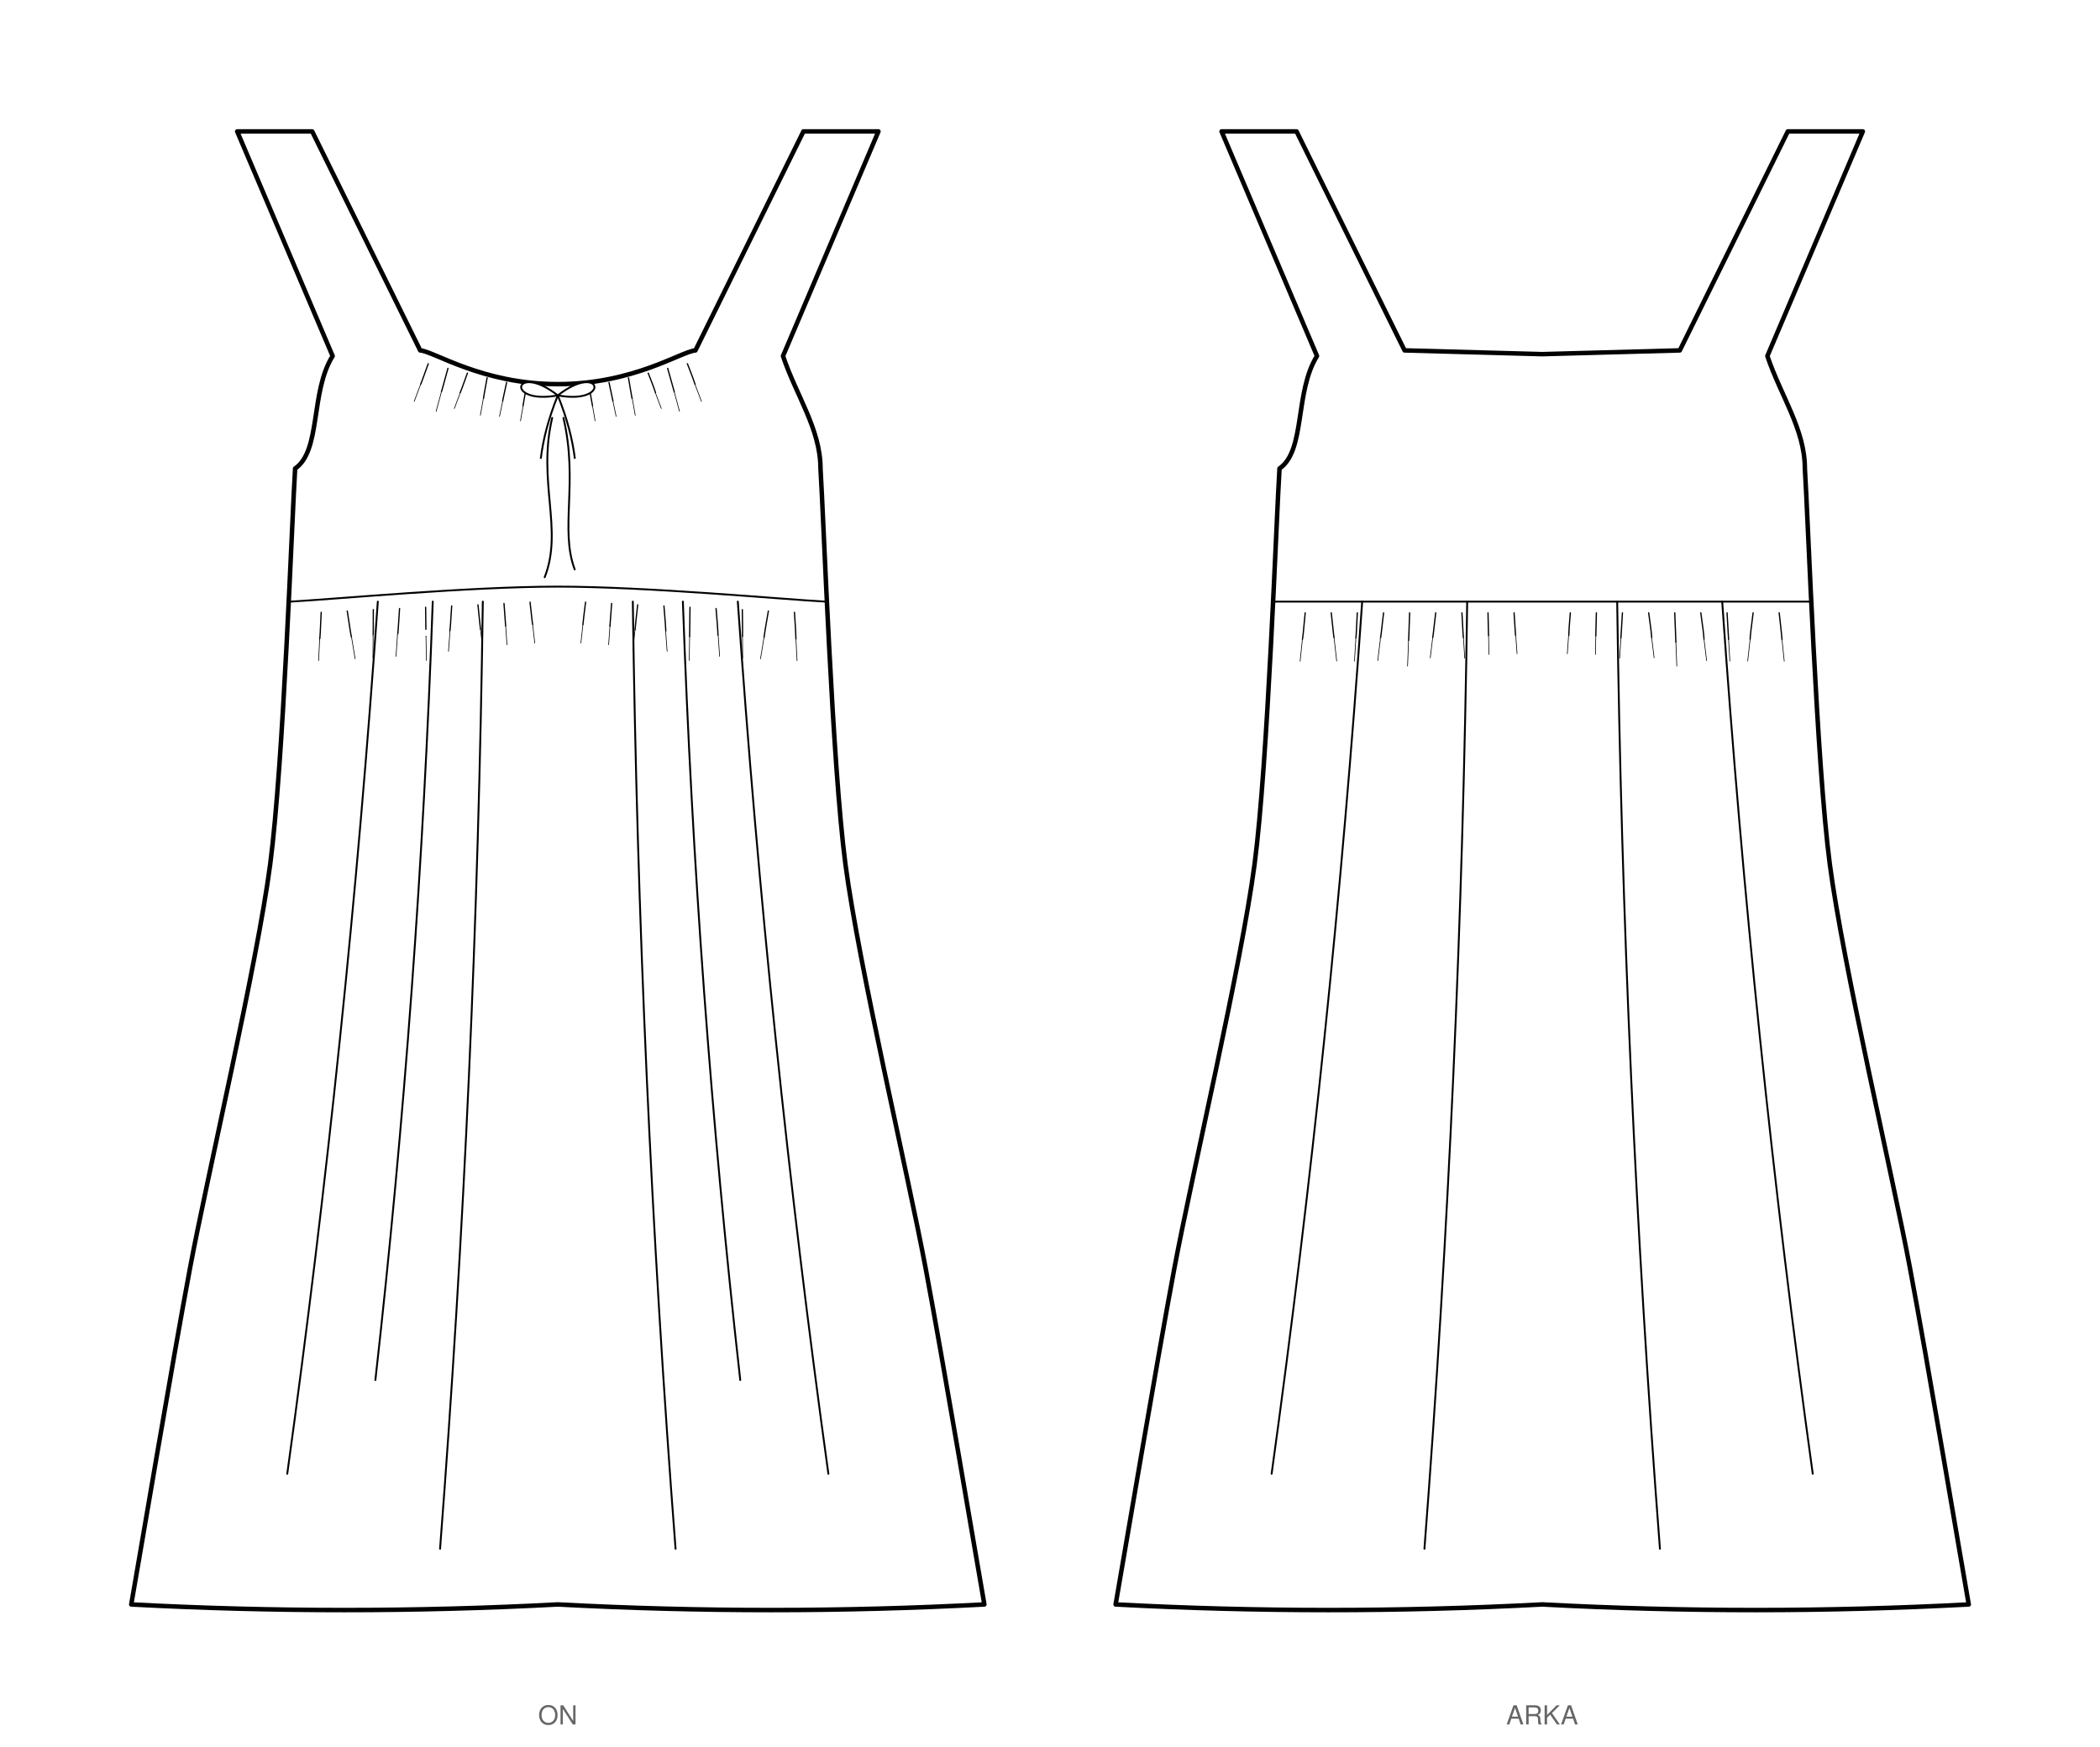
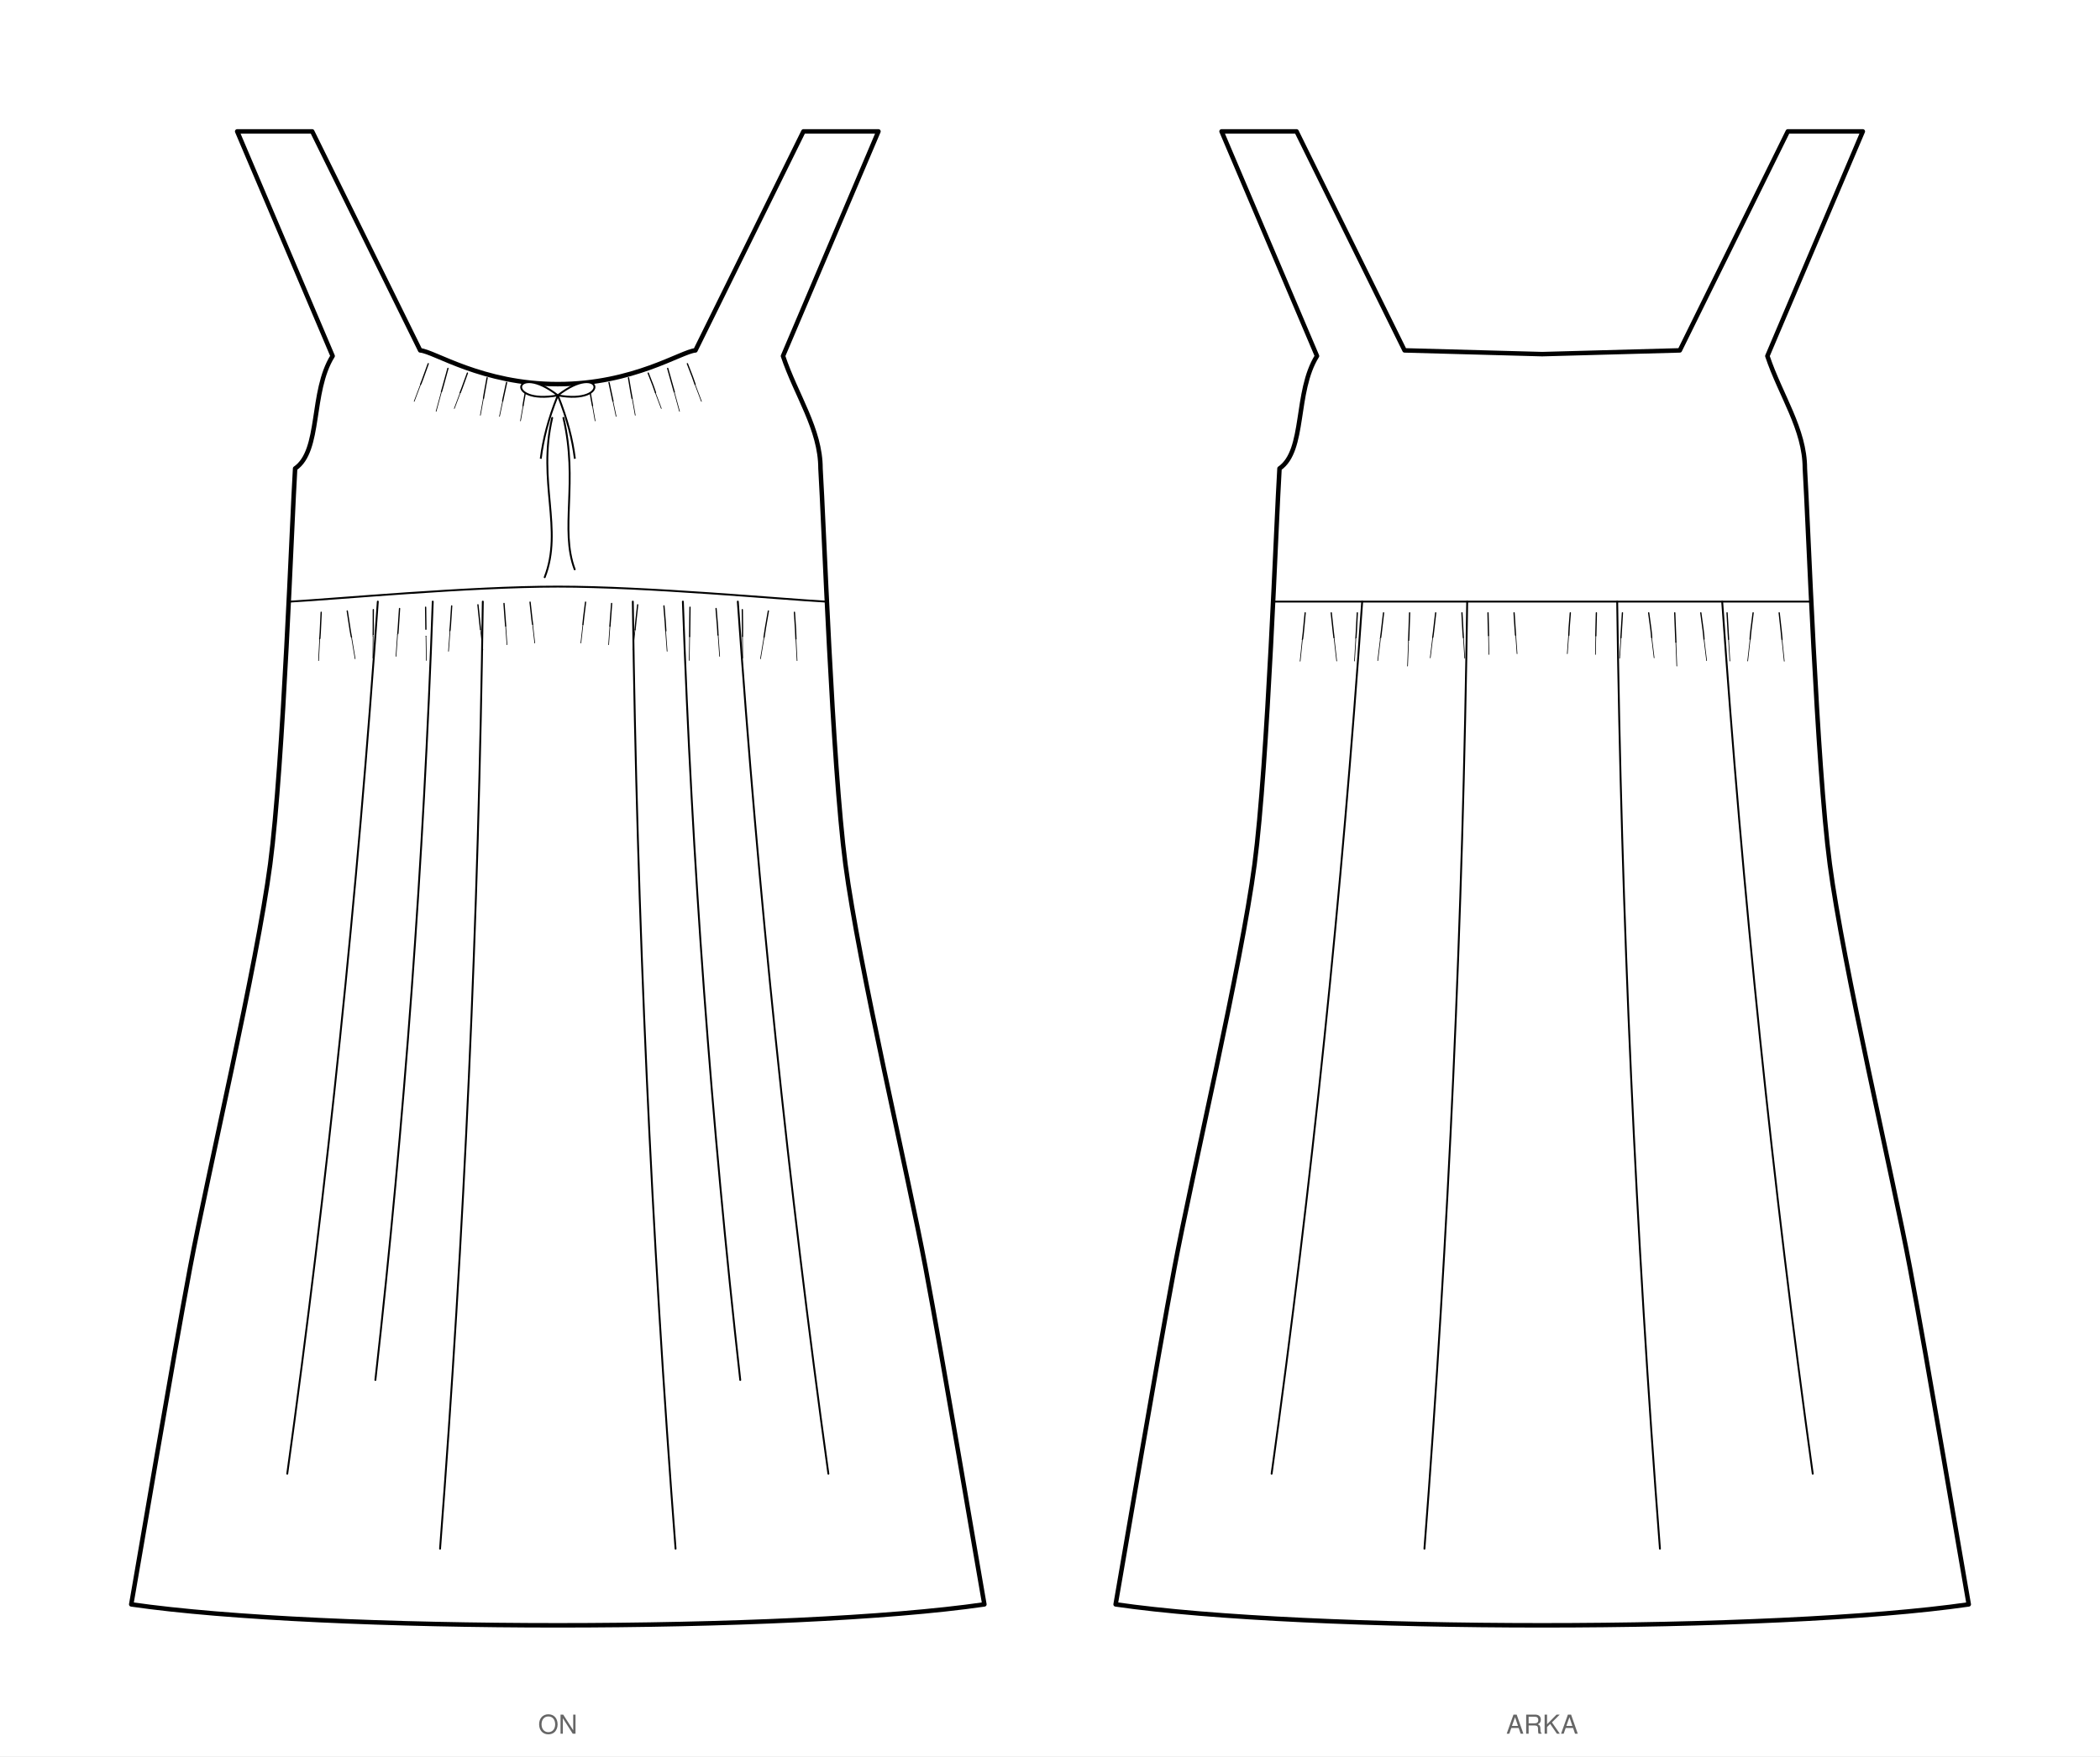
- <svg xmlns="http://www.w3.org/2000/svg" viewBox="0 0 1120.0 931.8" width="1120.0mm" height="931.8mm" data-siluet="v1" data-kaynak="751443d17724400f7b8d7775c32867a982607cd8044c9991e1ad26cbe0135116">
-   <rect width="1120.0" height="931.8" fill="#fff" />
+ <svg xmlns="http://www.w3.org/2000/svg" viewBox="0 0 1120.0 936.8" width="1120.0mm" height="936.8mm" data-siluet="v1" data-kaynak="751443d17724400f7b8d7775c32867a982607cd8044c9991e1ad26cbe0135116">
+   <rect width="1120.0" height="936.8" fill="#fff" />
  <g transform="translate(297.5 46.6)" data-gorunum="on">
-     <path d="M 0.0 158.3 C 40.4 158.3 66.0 140.8 73.4 140.3 L 131.0 23.5 L 171.0 23.5 L 120.1 143.3 C 127.1 164.3 140.1 182.3 140.1 203.3 C 141.8 230.0 146.3 360.4 153.4 414.4 C 160.5 468.4 186.7 579.5 196.1 629.5 C 205.5 679.5 223.5 786.5 227.5 809.2 Q 113.8 815.2 0.0 809.2 Q -113.8 815.2 -227.5 809.2 C -223.5 786.5 -205.5 679.5 -196.1 629.5 C -186.7 579.5 -160.5 468.4 -153.4 414.4 C -146.3 360.4 -141.8 230.0 -140.1 203.3 C -126.1 193.7 -132.1 162.5 -120.1 143.3 L -171.0 23.5 L -131.0 23.5 L -73.4 140.3 C -66.0 140.8 -40.4 158.3 0.0 158.3 Z" fill="#fff" stroke="#000" stroke-width="2.4" stroke-linejoin="round" />
+     <path d="M 0.0 158.3 C 40.4 158.3 66.0 140.8 73.4 140.3 L 131.0 23.5 L 171.0 23.5 L 120.1 143.3 C 127.1 164.3 140.1 182.3 140.1 203.3 C 141.8 230.0 146.3 360.4 153.4 414.4 C 160.5 468.4 186.7 579.5 196.1 629.5 C 205.5 679.5 223.5 786.5 227.5 809.2 C 125.1 824.1 -125.1 824.1 -227.5 809.2 C -223.5 786.5 -205.5 679.5 -196.1 629.5 C -186.7 579.5 -160.5 468.4 -153.4 414.4 C -146.3 360.4 -141.8 230.0 -140.1 203.3 C -126.1 193.7 -132.1 162.5 -120.1 143.3 L -171.0 23.5 L -131.0 23.5 L -73.4 140.3 C -66.0 140.8 -40.4 158.3 0.0 158.3 Z" fill="#fff" stroke="#000" stroke-width="2.4" stroke-linejoin="round" />
    <path d="M 16.8 159.9 q 1.2 7.5 1.7 9.9" fill="none" stroke="#000" stroke-width="0.675" stroke-linecap="round" />
    <path d="M 18.5 169.8 l 1.4 8.1" fill="none" stroke="#000" stroke-width="0.36" stroke-linecap="round" />
    <path d="M 27.3 157.4 q 1.6 7.6 2.1 9.9" fill="none" stroke="#000" stroke-width="0.675" stroke-linecap="round" />
    <path d="M 29.4 167.4 l 1.7 8.1" fill="none" stroke="#000" stroke-width="0.36" stroke-linecap="round" />
    <path d="M 37.7 154.9 q 1.4 8.5 1.9 11.0" fill="none" stroke="#000" stroke-width="0.675" stroke-linecap="round" />
    <path d="M 39.7 165.9 l 1.6 9.0" fill="none" stroke="#000" stroke-width="0.36" stroke-linecap="round" />
    <path d="M 48.2 152.4 q 3.2 8.0 3.9 10.4" fill="none" stroke="#000" stroke-width="0.675" stroke-linecap="round" />
    <path d="M 52.0 162.8 l 3.2 8.5" fill="none" stroke="#000" stroke-width="0.36" stroke-linecap="round" />
    <path d="M 58.6 149.9 q 2.8 9.9 3.5 12.5" fill="none" stroke="#000" stroke-width="0.675" stroke-linecap="round" />
    <path d="M 62.1 162.5 l 2.8 10.3" fill="none" stroke="#000" stroke-width="0.36" stroke-linecap="round" />
    <path d="M 69.1 147.4 q 3.4 8.6 4.1 11.0" fill="none" stroke="#000" stroke-width="0.675" stroke-linecap="round" />
    <path d="M 73.2 158.5 l 3.4 9.0" fill="none" stroke="#000" stroke-width="0.36" stroke-linecap="round" />
    <path d="M -16.8 159.9 q -1.9 10.4 -1.7 9.9" fill="none" stroke="#000" stroke-width="0.675" stroke-linecap="round" />
    <path d="M -18.5 169.8 l -1.4 8.1" fill="none" stroke="#000" stroke-width="0.36" stroke-linecap="round" />
    <path d="M -27.3 157.4 q -2.3 10.5 -2.1 9.9" fill="none" stroke="#000" stroke-width="0.675" stroke-linecap="round" />
    <path d="M -29.4 167.4 l -1.7 8.1" fill="none" stroke="#000" stroke-width="0.36" stroke-linecap="round" />
    <path d="M -37.7 154.9 q -2.1 11.4 -1.9 11.0" fill="none" stroke="#000" stroke-width="0.675" stroke-linecap="round" />
    <path d="M -39.7 165.9 l -1.6 9.0" fill="none" stroke="#000" stroke-width="0.36" stroke-linecap="round" />
    <path d="M -48.2 152.4 q -3.9 10.9 -3.9 10.4" fill="none" stroke="#000" stroke-width="0.675" stroke-linecap="round" />
    <path d="M -52.0 162.8 l -3.2 8.5" fill="none" stroke="#000" stroke-width="0.36" stroke-linecap="round" />
    <path d="M -58.6 149.9 q -3.5 12.9 -3.5 12.5" fill="none" stroke="#000" stroke-width="0.675" stroke-linecap="round" />
    <path d="M -62.1 162.5 l -2.8 10.3" fill="none" stroke="#000" stroke-width="0.36" stroke-linecap="round" />
    <path d="M -69.1 147.4 q -4.1 11.5 -4.1 11.0" fill="none" stroke="#000" stroke-width="0.675" stroke-linecap="round" />
    <path d="M -73.2 158.5 l -3.4 9.0" fill="none" stroke="#000" stroke-width="0.36" stroke-linecap="round" />
    <path d="M -142.7 274.3 C -118.9 273.0 -47.6 266.3 0.0 266.3 C 47.6 266.3 118.9 273.0 142.7 274.3" fill="none" stroke="#000" stroke-width="1" stroke-linecap="round" />
    <path d="M 14.8 274.6 q -1.2 9.4 -1.4 11.9" fill="none" stroke="#000" stroke-width="0.675" stroke-linecap="round" />
    <path d="M 13.4 286.6 l -1.1 9.8" fill="none" stroke="#000" stroke-width="0.36" stroke-linecap="round" />
    <path d="M 28.7 275.3 q -0.7 9.5 -0.9 12.1" fill="none" stroke="#000" stroke-width="0.675" stroke-linecap="round" />
    <path d="M 27.8 287.4 l -0.7 9.9" fill="none" stroke="#000" stroke-width="0.36" stroke-linecap="round" />
    <path d="M 42.6 276.0 q -1.2 10.6 -1.4 13.3" fill="none" stroke="#000" stroke-width="0.675" stroke-linecap="round" />
    <path d="M 41.2 289.2 l -1.2 10.9" fill="none" stroke="#000" stroke-width="0.36" stroke-linecap="round" />
    <path d="M 56.6 276.6 q 0.9 10.6 1.0 13.3" fill="none" stroke="#000" stroke-width="0.675" stroke-linecap="round" />
    <path d="M 57.5 289.9 l 0.8 10.9" fill="none" stroke="#000" stroke-width="0.36" stroke-linecap="round" />
    <path d="M 70.5 277.3 q -0.1 12.7 -0.2 15.6" fill="none" stroke="#000" stroke-width="0.675" stroke-linecap="round" />
    <path d="M 70.3 292.9 l -0.2 12.8" fill="none" stroke="#000" stroke-width="0.36" stroke-linecap="round" />
    <path d="M 84.4 278.0 q 1.0 11.3 1.0 14.1" fill="none" stroke="#000" stroke-width="0.675" stroke-linecap="round" />
    <path d="M 85.5 292.0 l 0.8 11.5" fill="none" stroke="#000" stroke-width="0.36" stroke-linecap="round" />
    <path d="M 98.4 278.6 q 0.2 11.4 0.1 14.2" fill="none" stroke="#000" stroke-width="0.675" stroke-linecap="round" />
    <path d="M 98.5 292.8 l 0.1 11.6" fill="none" stroke="#000" stroke-width="0.36" stroke-linecap="round" />
    <path d="M 112.3 279.3 q -2.0 11.3 -2.3 14.0" fill="none" stroke="#000" stroke-width="0.675" stroke-linecap="round" />
    <path d="M 110.0 293.3 l -1.9 11.5" fill="none" stroke="#000" stroke-width="0.36" stroke-linecap="round" />
    <path d="M 126.2 280.0 q 0.8 11.4 0.8 14.2" fill="none" stroke="#000" stroke-width="0.675" stroke-linecap="round" />
    <path d="M 127.0 294.2 l 0.6 11.6" fill="none" stroke="#000" stroke-width="0.36" stroke-linecap="round" />
    <path d="M -14.8 274.6 q 1.3 12.3 1.4 11.9" fill="none" stroke="#000" stroke-width="0.675" stroke-linecap="round" />
    <path d="M -13.4 286.6 l 1.1 9.8" fill="none" stroke="#000" stroke-width="0.36" stroke-linecap="round" />
    <path d="M -28.7 275.3 q 0.9 12.5 0.9 12.1" fill="none" stroke="#000" stroke-width="0.675" stroke-linecap="round" />
    <path d="M -27.8 287.4 l 0.7 9.9" fill="none" stroke="#000" stroke-width="0.36" stroke-linecap="round" />
    <path d="M -42.6 276.0 q 1.4 13.6 1.4 13.3" fill="none" stroke="#000" stroke-width="0.675" stroke-linecap="round" />
    <path d="M -41.2 289.2 l 1.2 10.9" fill="none" stroke="#000" stroke-width="0.36" stroke-linecap="round" />
    <path d="M -56.6 276.6 q -0.8 13.6 -1.0 13.3" fill="none" stroke="#000" stroke-width="0.675" stroke-linecap="round" />
    <path d="M -57.5 289.9 l -0.8 10.9" fill="none" stroke="#000" stroke-width="0.36" stroke-linecap="round" />
    <path d="M -70.5 277.3 q 0.2 15.7 0.2 15.6" fill="none" stroke="#000" stroke-width="0.675" stroke-linecap="round" />
    <path d="M -70.3 292.9 l 0.2 12.8" fill="none" stroke="#000" stroke-width="0.36" stroke-linecap="round" />
    <path d="M -84.4 278.0 q -0.9 14.3 -1.0 14.1" fill="none" stroke="#000" stroke-width="0.675" stroke-linecap="round" />
    <path d="M -85.5 292.0 l -0.8 11.5" fill="none" stroke="#000" stroke-width="0.36" stroke-linecap="round" />
    <path d="M -98.4 278.6 q 0.0 14.4 -0.1 14.2" fill="none" stroke="#000" stroke-width="0.675" stroke-linecap="round" />
    <path d="M -98.5 292.8 l -0.1 11.6" fill="none" stroke="#000" stroke-width="0.36" stroke-linecap="round" />
    <path d="M -112.3 279.3 q 2.1 14.3 2.3 14.0" fill="none" stroke="#000" stroke-width="0.675" stroke-linecap="round" />
    <path d="M -110.0 293.3 l 1.9 11.5" fill="none" stroke="#000" stroke-width="0.36" stroke-linecap="round" />
    <path d="M -126.2 280.0 q -0.6 14.4 -0.8 14.2" fill="none" stroke="#000" stroke-width="0.675" stroke-linecap="round" />
    <path d="M -127.0 294.2 l -0.6 11.6" fill="none" stroke="#000" stroke-width="0.36" stroke-linecap="round" />
    <path d="M 0.0 164.3 c -23.4 -18.2 -28.6 5.2 0 0 c 23.4 -18.2 28.6 5.2 0 0 m 0 0 c -5.2 13.0 -7.8 23.4 -9.1 33.8 M 0.0 164.3 c 5.2 13.0 7.8 23.4 9.1 33.8" fill="#fff" stroke="#000" stroke-width="1" />
    <path d="M -3.0 176.3 c -8.0 34.0 6.0 59.5 -4.0 85.0 M 3.0 176.3 c 8.0 34.0 -2.0 59.5 6.0 80.8" fill="none" stroke="#000" stroke-width="1" stroke-linecap="round" />
    <path d="M 40.0 274.3 Q 43.4 527.3 62.8 779.5" fill="none" stroke="#000" stroke-width="1" stroke-linecap="round" />
    <path d="M 96.0 274.3 Q 112.2 507.7 144.3 739.5" fill="none" stroke="#000" stroke-width="1" stroke-linecap="round" />
    <path d="M 66.7 274.3 Q 74.0 482.5 97.3 689.5" fill="none" stroke="#000" stroke-width="1" stroke-linecap="round" />
    <path d="M -40.0 274.3 Q -43.4 527.3 -62.8 779.5" fill="none" stroke="#000" stroke-width="1" stroke-linecap="round" />
    <path d="M -96.0 274.3 Q -112.2 507.7 -144.3 739.5" fill="none" stroke="#000" stroke-width="1" stroke-linecap="round" />
    <path d="M -66.7 274.3 Q -74.0 482.5 -97.3 689.5" fill="none" stroke="#000" stroke-width="1" stroke-linecap="round" />
  </g>
-   <text x="297.5" y="919.8" font-family="Helvetica, Arial, sans-serif" font-size="14" text-anchor="middle" fill="#666">ON</text>
+   <text x="297.5" y="924.8" font-family="Helvetica, Arial, sans-serif" font-size="14" text-anchor="middle" fill="#666">ON</text>
  <g transform="translate(822.5 46.6)" data-gorunum="arka">
-     <path d="M 0.0 142.3 L 73.4 140.3 L 131.0 23.5 L 171.0 23.5 L 120.1 143.3 C 127.1 164.3 140.1 182.3 140.1 203.3 C 141.8 230.0 146.3 360.4 153.4 414.4 C 160.5 468.4 186.7 579.5 196.1 629.5 C 205.5 679.5 223.5 786.5 227.5 809.2 Q 113.8 815.2 0.0 809.2 Q -113.8 815.2 -227.5 809.2 C -223.5 786.5 -205.5 679.5 -196.1 629.5 C -186.7 579.5 -160.5 468.4 -153.4 414.4 C -146.3 360.4 -141.8 230.0 -140.1 203.3 C -126.1 193.7 -132.1 162.5 -120.1 143.3 L -171.0 23.5 L -131.0 23.5 L -73.4 140.3 L 0.0 142.3 Z" fill="#fff" stroke="#000" stroke-width="2.4" stroke-linejoin="round" />
+     <path d="M 0.0 142.3 L 73.4 140.3 L 131.0 23.5 L 171.0 23.5 L 120.1 143.3 C 127.1 164.3 140.1 182.3 140.1 203.3 C 141.8 230.0 146.3 360.4 153.4 414.4 C 160.5 468.4 186.7 579.5 196.1 629.5 C 205.5 679.5 223.5 786.5 227.5 809.2 C 125.1 824.1 -125.1 824.1 -227.5 809.2 C -223.5 786.5 -205.5 679.5 -196.1 629.5 C -186.7 579.5 -160.5 468.4 -153.4 414.4 C -146.3 360.4 -141.8 230.0 -140.1 203.3 C -126.1 193.7 -132.1 162.5 -120.1 143.3 L -171.0 23.5 L -131.0 23.5 L -73.4 140.3 L 0.0 142.3 Z" fill="#fff" stroke="#000" stroke-width="2.4" stroke-linejoin="round" />
    <path d="M -142.7 274.3 L 142.7 274.3" fill="none" stroke="#000" stroke-width="1" stroke-linecap="round" />
    <path d="M 15.0 280.3 q -0.8 9.4 -0.8 12.0" fill="none" stroke="#000" stroke-width="0.675" stroke-linecap="round" />
    <path d="M 14.1 292.3 l -0.7 9.8" fill="none" stroke="#000" stroke-width="0.36" stroke-linecap="round" />
    <path d="M 28.9 280.3 q -0.3 9.6 -0.3 12.2" fill="none" stroke="#000" stroke-width="0.675" stroke-linecap="round" />
    <path d="M 28.6 292.5 l -0.2 10.0" fill="none" stroke="#000" stroke-width="0.36" stroke-linecap="round" />
    <path d="M 42.8 280.3 q -0.7 10.6 -0.8 13.3" fill="none" stroke="#000" stroke-width="0.675" stroke-linecap="round" />
    <path d="M 42.0 293.6 l -0.7 10.9" fill="none" stroke="#000" stroke-width="0.36" stroke-linecap="round" />
    <path d="M 56.8 280.3 q 1.5 10.5 1.6 13.2" fill="none" stroke="#000" stroke-width="0.675" stroke-linecap="round" />
    <path d="M 58.4 293.5 l 1.3 10.8" fill="none" stroke="#000" stroke-width="0.36" stroke-linecap="round" />
    <path d="M 70.7 280.3 q 0.5 12.7 0.6 15.6" fill="none" stroke="#000" stroke-width="0.675" stroke-linecap="round" />
    <path d="M 71.3 295.9 l 0.5 12.8" fill="none" stroke="#000" stroke-width="0.36" stroke-linecap="round" />
    <path d="M 84.6 280.3 q 1.6 11.2 1.7 14.0" fill="none" stroke="#000" stroke-width="0.675" stroke-linecap="round" />
    <path d="M 86.3 294.3 l 1.4 11.5" fill="none" stroke="#000" stroke-width="0.36" stroke-linecap="round" />
    <path d="M 98.6 280.3 q 0.7 11.3 0.8 14.1" fill="none" stroke="#000" stroke-width="0.675" stroke-linecap="round" />
    <path d="M 99.4 294.4 l 0.7 11.6" fill="none" stroke="#000" stroke-width="0.36" stroke-linecap="round" />
    <path d="M 112.5 280.3 q -1.5 11.3 -1.6 14.1" fill="none" stroke="#000" stroke-width="0.675" stroke-linecap="round" />
    <path d="M 110.9 294.4 l -1.3 11.6" fill="none" stroke="#000" stroke-width="0.36" stroke-linecap="round" />
    <path d="M 126.4 280.3 q 1.3 11.4 1.5 14.2" fill="none" stroke="#000" stroke-width="0.675" stroke-linecap="round" />
    <path d="M 127.9 294.5 l 1.2 11.6" fill="none" stroke="#000" stroke-width="0.36" stroke-linecap="round" />
    <path d="M -15.0 280.3 q 0.8 12.4 0.8 12.0" fill="none" stroke="#000" stroke-width="0.675" stroke-linecap="round" />
    <path d="M -14.1 292.3 l 0.7 9.8" fill="none" stroke="#000" stroke-width="0.36" stroke-linecap="round" />
    <path d="M -28.9 280.3 q 0.3 12.6 0.3 12.2" fill="none" stroke="#000" stroke-width="0.675" stroke-linecap="round" />
    <path d="M -28.6 292.5 l 0.2 10.0" fill="none" stroke="#000" stroke-width="0.36" stroke-linecap="round" />
    <path d="M -42.8 280.3 q 0.7 13.6 0.8 13.3" fill="none" stroke="#000" stroke-width="0.675" stroke-linecap="round" />
    <path d="M -42.0 293.6 l 0.7 10.9" fill="none" stroke="#000" stroke-width="0.36" stroke-linecap="round" />
    <path d="M -56.8 280.3 q -1.5 13.5 -1.6 13.2" fill="none" stroke="#000" stroke-width="0.675" stroke-linecap="round" />
    <path d="M -58.4 293.5 l -1.3 10.8" fill="none" stroke="#000" stroke-width="0.36" stroke-linecap="round" />
    <path d="M -70.7 280.3 q -0.5 15.7 -0.6 15.6" fill="none" stroke="#000" stroke-width="0.675" stroke-linecap="round" />
    <path d="M -71.3 295.9 l -0.5 12.8" fill="none" stroke="#000" stroke-width="0.36" stroke-linecap="round" />
    <path d="M -84.6 280.3 q -1.6 14.2 -1.7 14.0" fill="none" stroke="#000" stroke-width="0.675" stroke-linecap="round" />
    <path d="M -86.3 294.3 l -1.4 11.5" fill="none" stroke="#000" stroke-width="0.36" stroke-linecap="round" />
    <path d="M -98.6 280.3 q -0.7 14.3 -0.8 14.1" fill="none" stroke="#000" stroke-width="0.675" stroke-linecap="round" />
    <path d="M -99.4 294.4 l -0.7 11.6" fill="none" stroke="#000" stroke-width="0.36" stroke-linecap="round" />
    <path d="M -112.5 280.3 q 1.5 14.3 1.6 14.1" fill="none" stroke="#000" stroke-width="0.675" stroke-linecap="round" />
    <path d="M -110.9 294.4 l 1.3 11.6" fill="none" stroke="#000" stroke-width="0.36" stroke-linecap="round" />
    <path d="M -126.4 280.3 q -1.3 14.4 -1.5 14.2" fill="none" stroke="#000" stroke-width="0.675" stroke-linecap="round" />
    <path d="M -127.9 294.5 l -1.2 11.6" fill="none" stroke="#000" stroke-width="0.36" stroke-linecap="round" />
    <path d="M 40.0 274.3 Q 43.4 527.3 62.8 779.5" fill="none" stroke="#000" stroke-width="1" stroke-linecap="round" />
    <path d="M 96.0 274.3 Q 112.2 507.7 144.3 739.5" fill="none" stroke="#000" stroke-width="1" stroke-linecap="round" />
    <path d="M -40.0 274.3 Q -43.4 527.3 -62.8 779.5" fill="none" stroke="#000" stroke-width="1" stroke-linecap="round" />
    <path d="M -96.0 274.3 Q -112.2 507.7 -144.3 739.5" fill="none" stroke="#000" stroke-width="1" stroke-linecap="round" />
  </g>
-   <text x="822.5" y="919.8" font-family="Helvetica, Arial, sans-serif" font-size="14" text-anchor="middle" fill="#666">ARKA</text>
+   <text x="822.5" y="924.8" font-family="Helvetica, Arial, sans-serif" font-size="14" text-anchor="middle" fill="#666">ARKA</text>
</svg>
